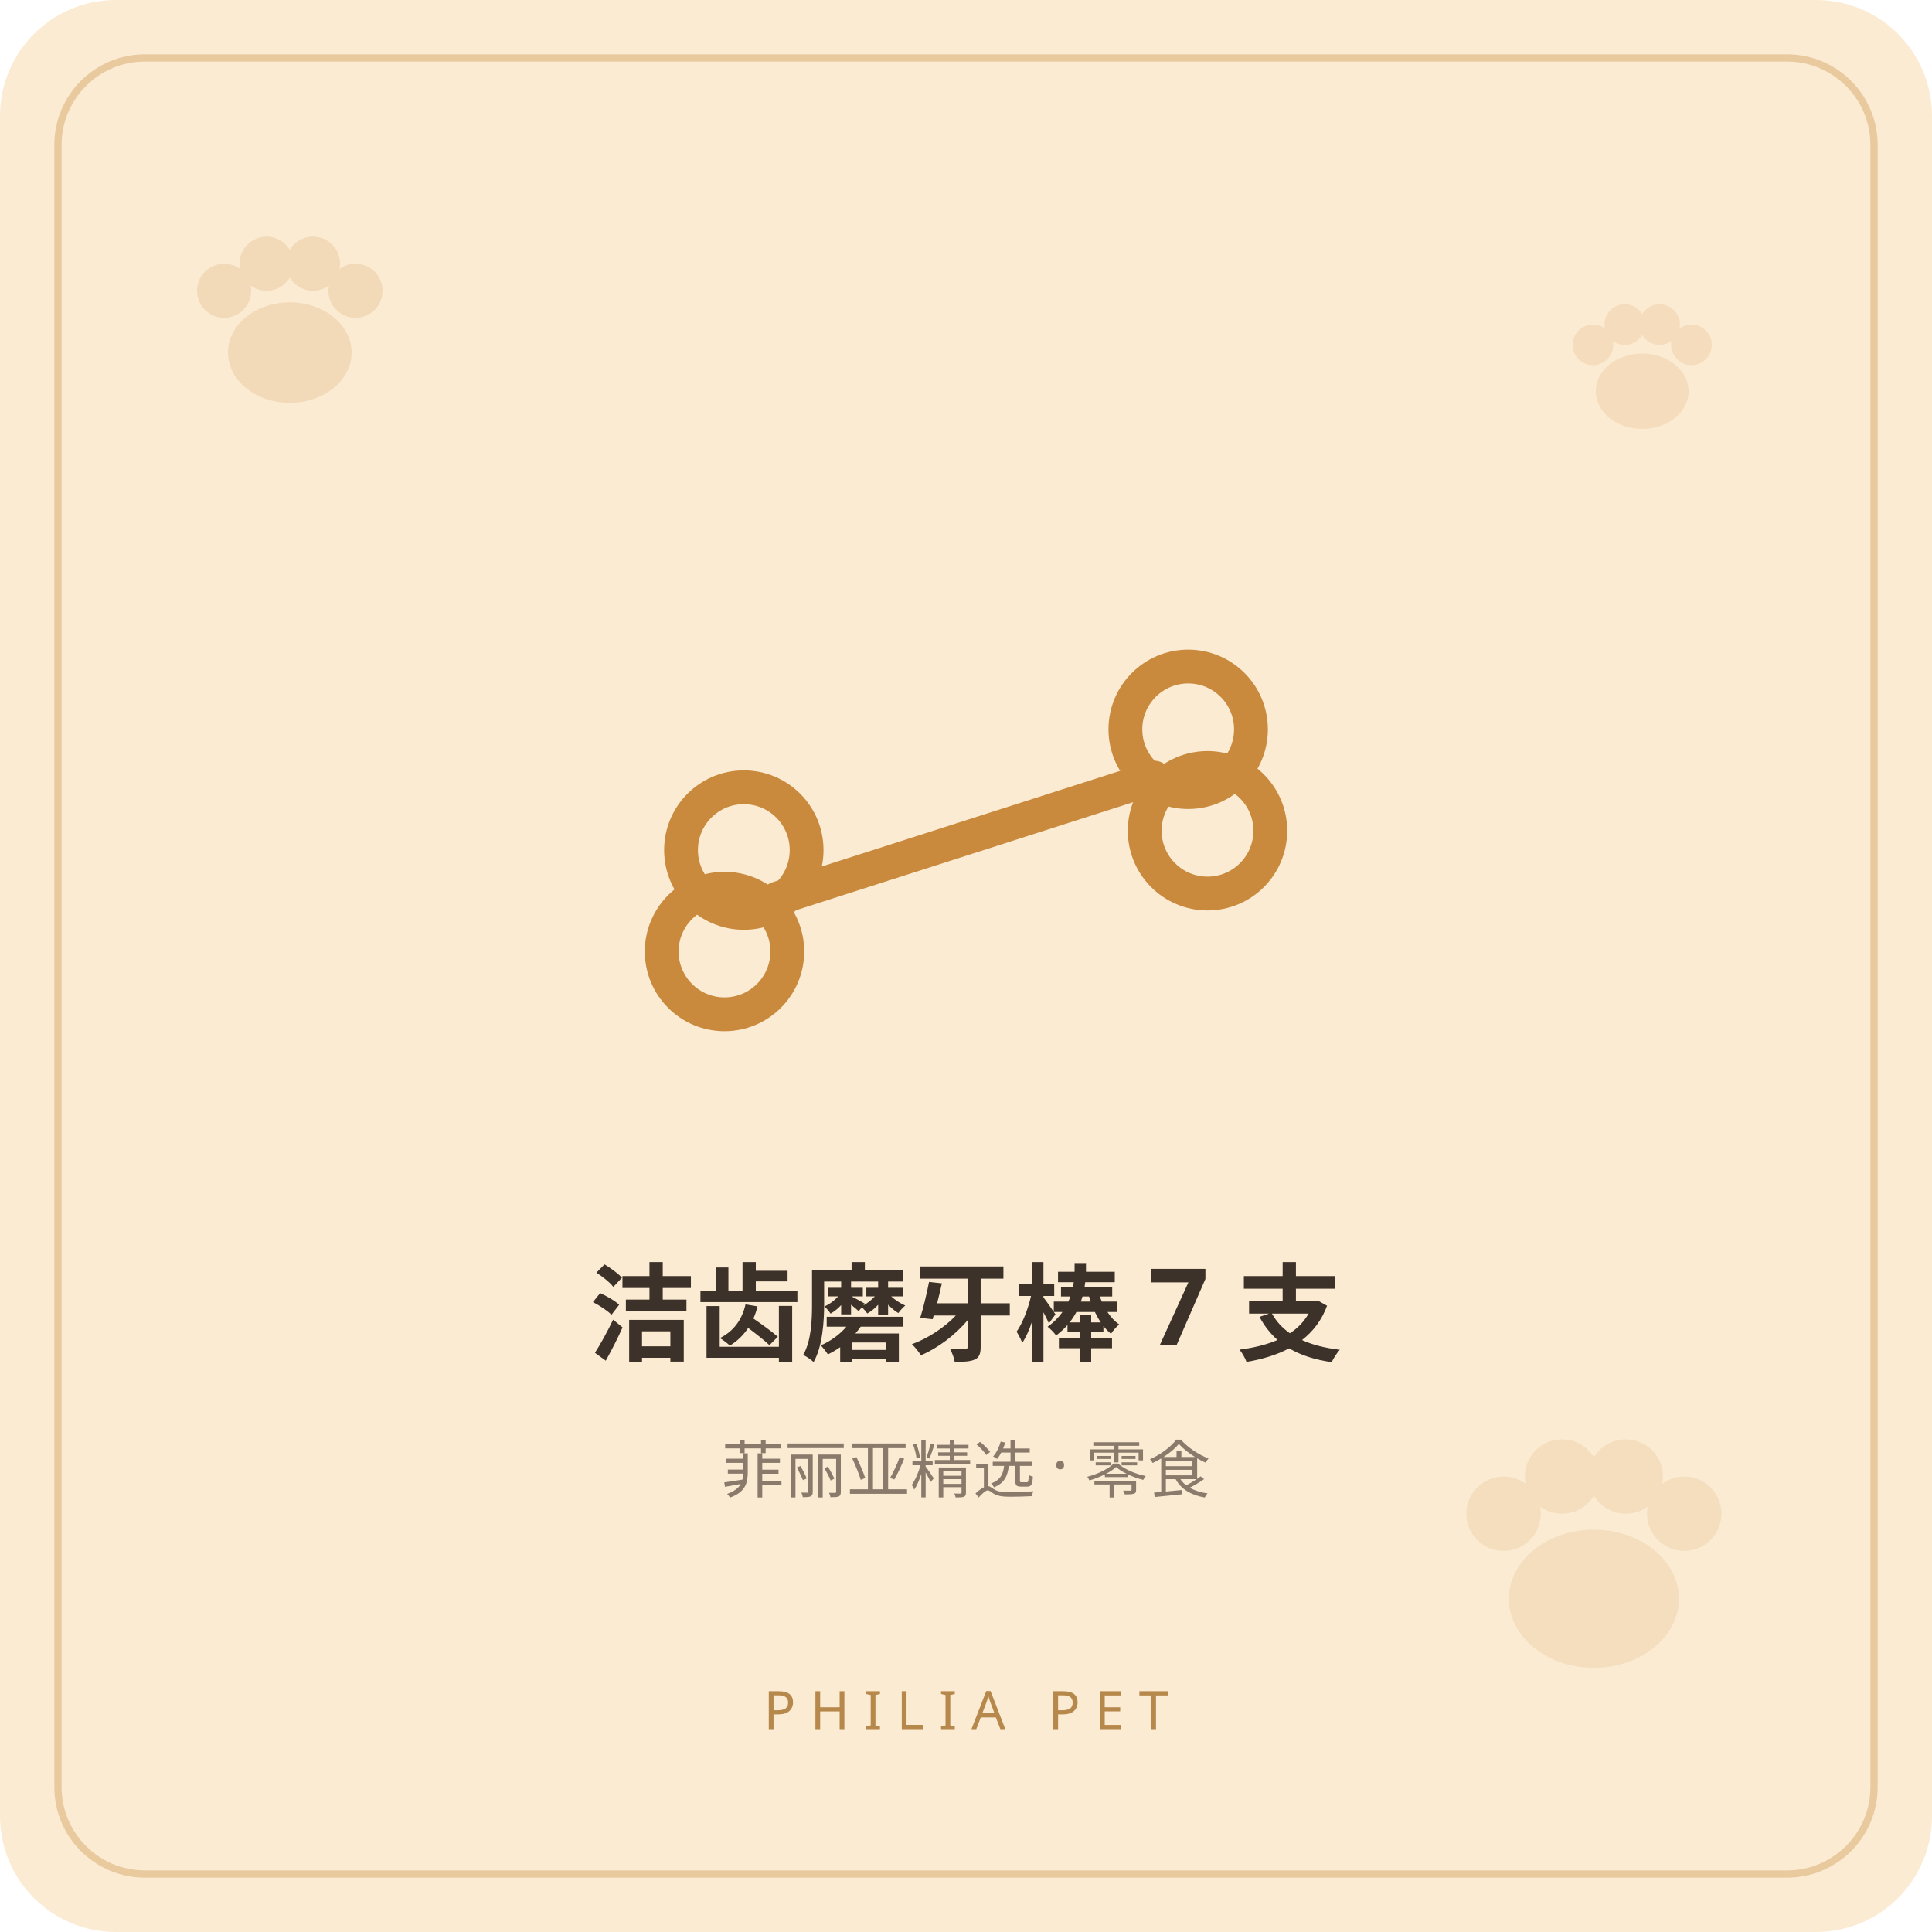
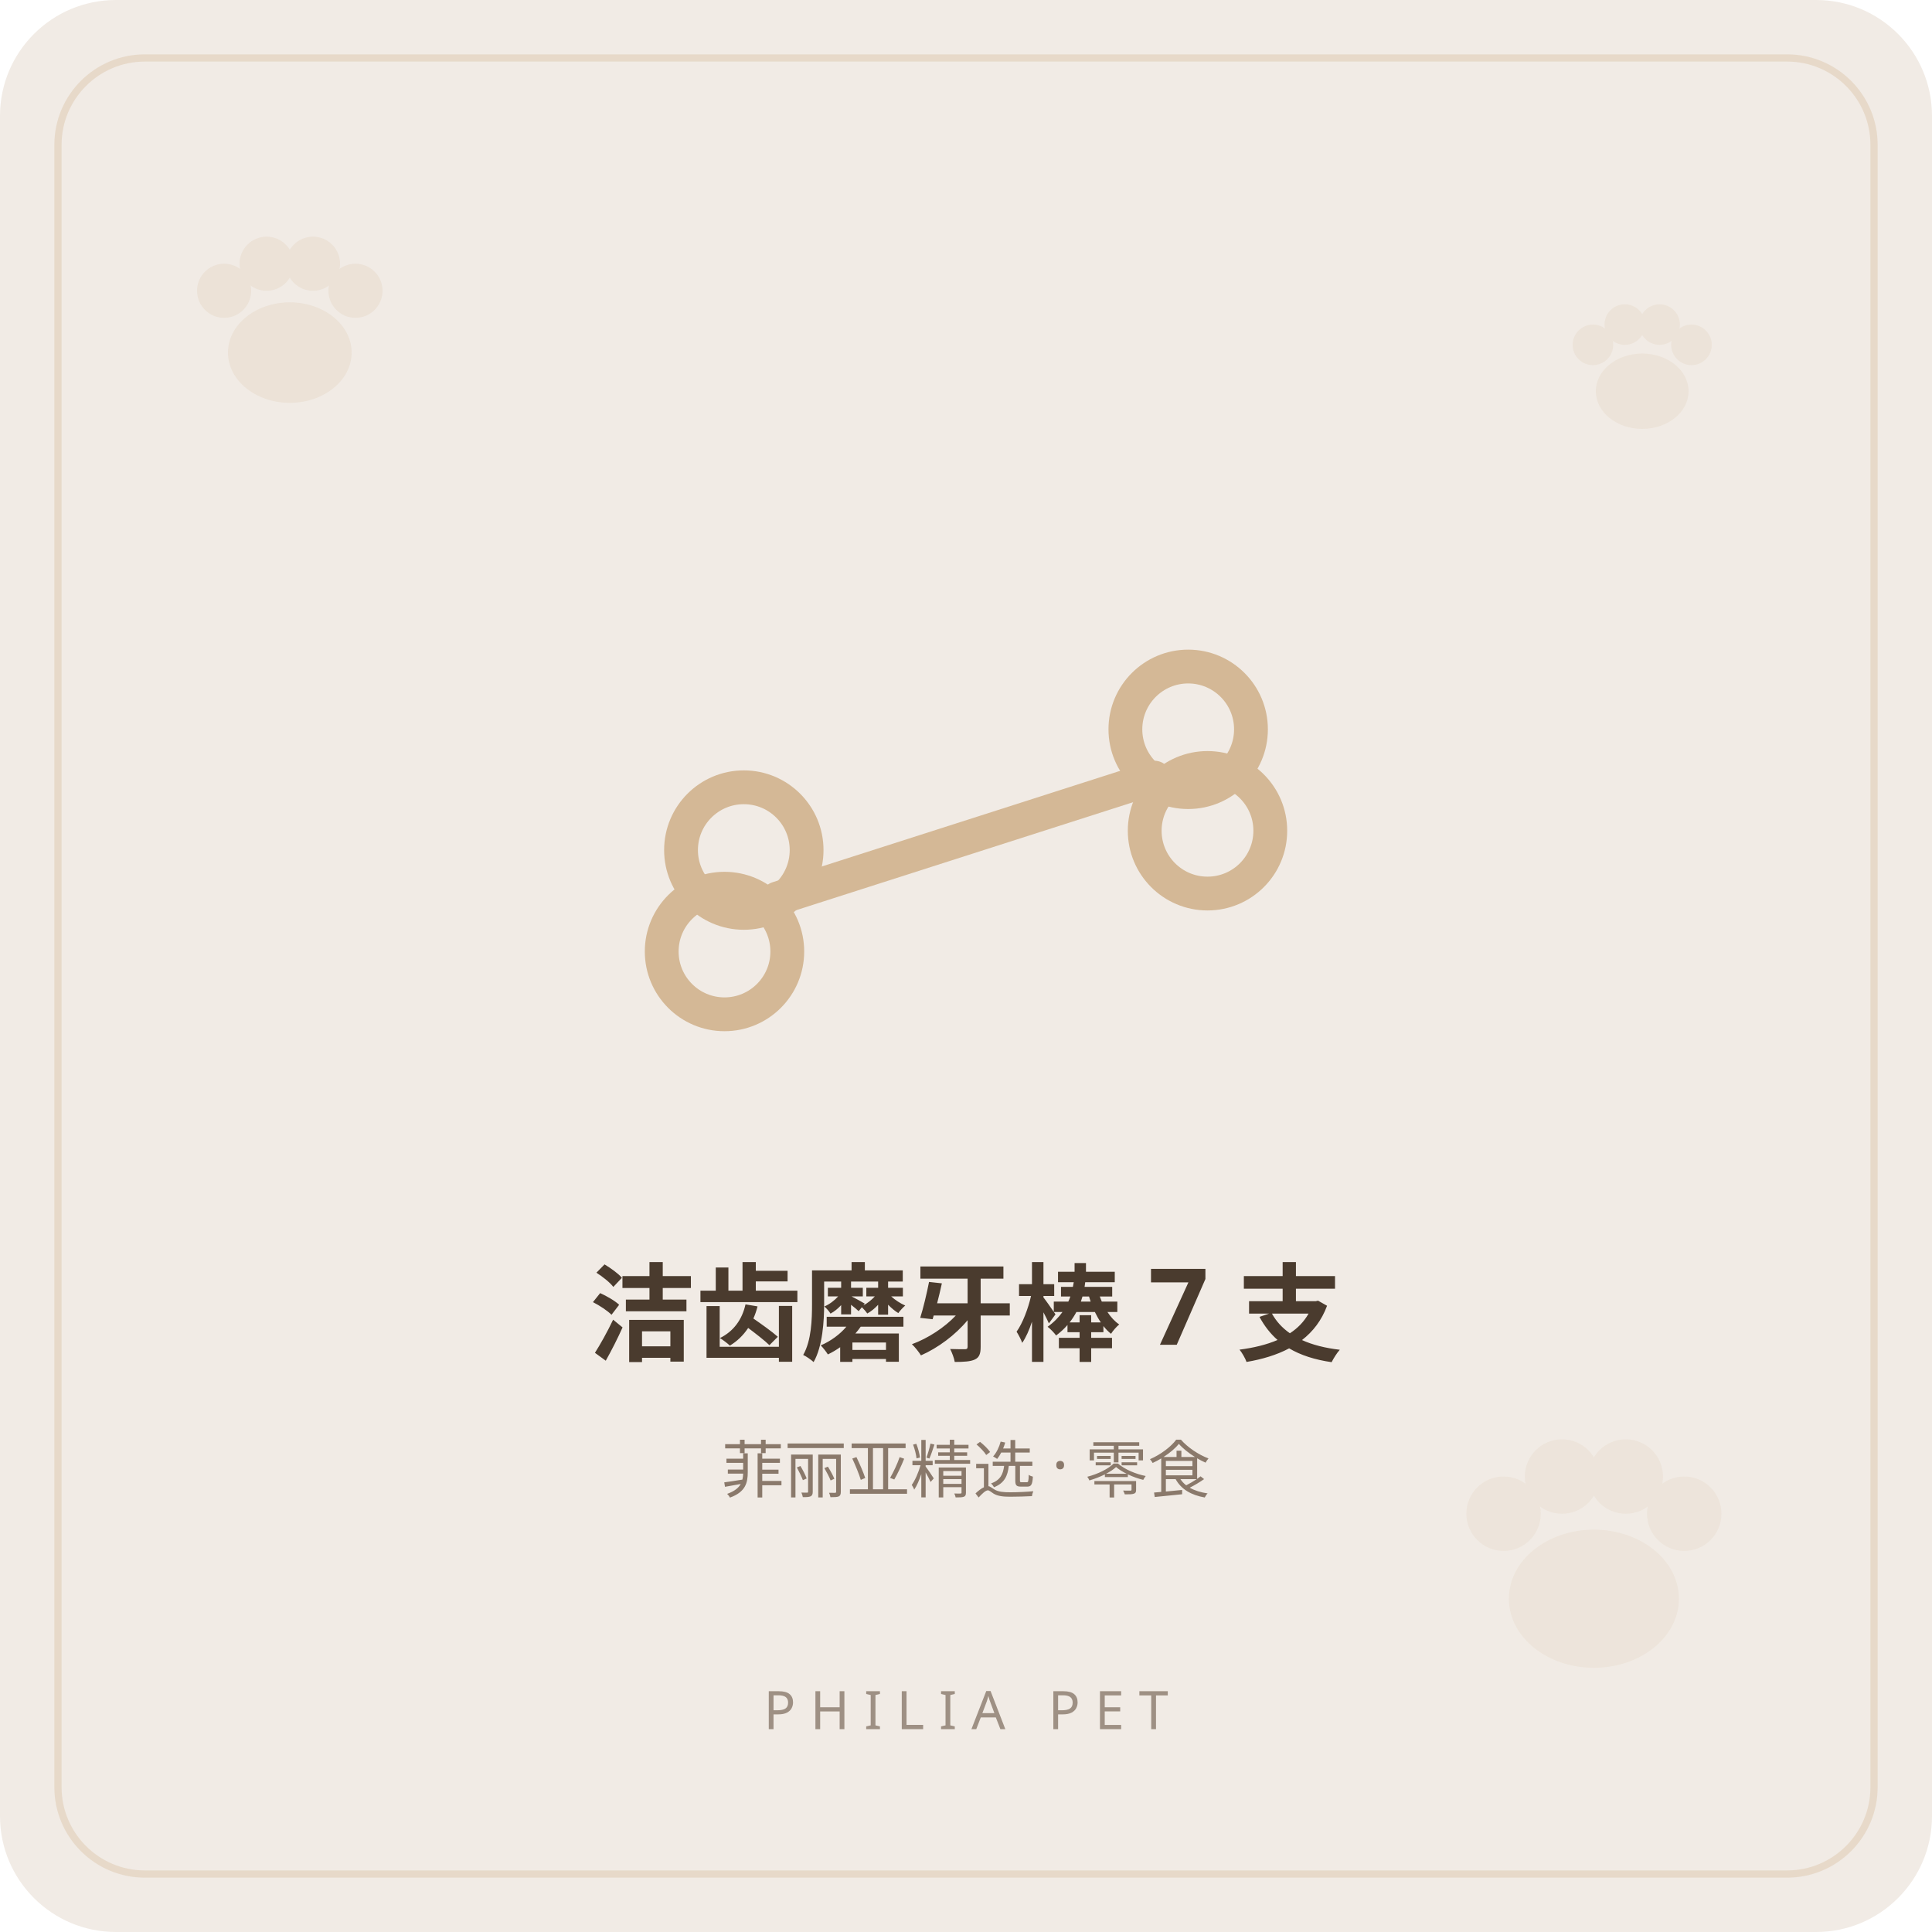
<svg xmlns="http://www.w3.org/2000/svg" width="800" height="800" viewBox="0 0 800 800">
-   <rect width="800" height="800" rx="48" fill="#FBEBD3" />
-   <rect x="24" y="24" width="752" height="752" rx="36" fill="none" stroke="#C98A3D" stroke-width="3" opacity="0.35" />
-   <g transform="translate(120 130) scale(1.6)" fill="#C98A3D" opacity="0.18">
+   <rect width="800" height="800" rx="48" fill="#F1EBE5" />
+   <rect x="24" y="24" width="752" height="752" rx="36" fill="none" stroke="#D4B896" stroke-width="3" opacity="0.35" />
+   <g transform="translate(120 130) scale(1.6)" fill="#D4B896" opacity="0.18">
    <ellipse cx="0" cy="10" rx="16" ry="13" />
    <circle cx="-17" cy="-6" r="7" />
    <circle cx="-6" cy="-13" r="7" />
    <circle cx="6" cy="-13" r="7" />
    <circle cx="17" cy="-6" r="7" />
  </g>
-   <g transform="translate(660 640) scale(2.2)" fill="#C98A3D" opacity="0.14">
+   <g transform="translate(660 640) scale(2.2)" fill="#D4B896" opacity="0.14">
    <ellipse cx="0" cy="10" rx="16" ry="13" />
    <circle cx="-17" cy="-6" r="7" />
    <circle cx="-6" cy="-13" r="7" />
    <circle cx="6" cy="-13" r="7" />
    <circle cx="17" cy="-6" r="7" />
  </g>
-   <g transform="translate(680 150) scale(1.2)" fill="#C98A3D" opacity="0.16">
+   <g transform="translate(680 150) scale(1.2)" fill="#D4B896" opacity="0.16">
    <ellipse cx="0" cy="10" rx="16" ry="13" />
    <circle cx="-17" cy="-6" r="7" />
    <circle cx="-6" cy="-13" r="7" />
    <circle cx="6" cy="-13" r="7" />
    <circle cx="17" cy="-6" r="7" />
  </g>
-   <g fill="none" stroke="#C98A3D" stroke-width="14" stroke-linecap="round">
+   <g fill="none" stroke="#D4B896" stroke-width="14" stroke-linecap="round">
    <path d="M322 372 L478 322" />
    <circle cx="308" cy="352" r="26" />
    <circle cx="300" cy="394" r="26" />
    <circle cx="492" cy="302" r="26" />
    <circle cx="500" cy="344" r="26" />
  </g>
-   <text x="400" y="560" text-anchor="middle" font-family="'PingFang SC','Microsoft YaHei',sans-serif" font-size="44" font-weight="600" fill="#3D3229">洁齿磨牙棒 7 支</text>
-   <text x="400" y="618" text-anchor="middle" font-family="'PingFang SC','Microsoft YaHei',sans-serif" font-size="26" fill="#8A7A6B">菲丽亚精选 · 零食</text>
-   <text x="400" y="716" text-anchor="middle" font-family="'PingFang SC','Microsoft YaHei',sans-serif" font-size="22" letter-spacing="6" fill="#A66F2A" opacity="0.8">PHILIA PET</text>
+   <text x="400" y="560" text-anchor="middle" font-family="'PingFang SC','Microsoft YaHei',sans-serif" font-size="44" font-weight="600" fill="#4A3B2E">洁齿磨牙棒 7 支</text>
+   <text x="400" y="618" text-anchor="middle" font-family="'PingFang SC','Microsoft YaHei',sans-serif" font-size="26" fill="#8A796B">菲丽亚精选 · 零食</text>
+   <text x="400" y="716" text-anchor="middle" font-family="'PingFang SC','Microsoft YaHei',sans-serif" font-size="22" letter-spacing="6" fill="#8A796B" opacity="0.8">PHILIA PET</text>
</svg>
